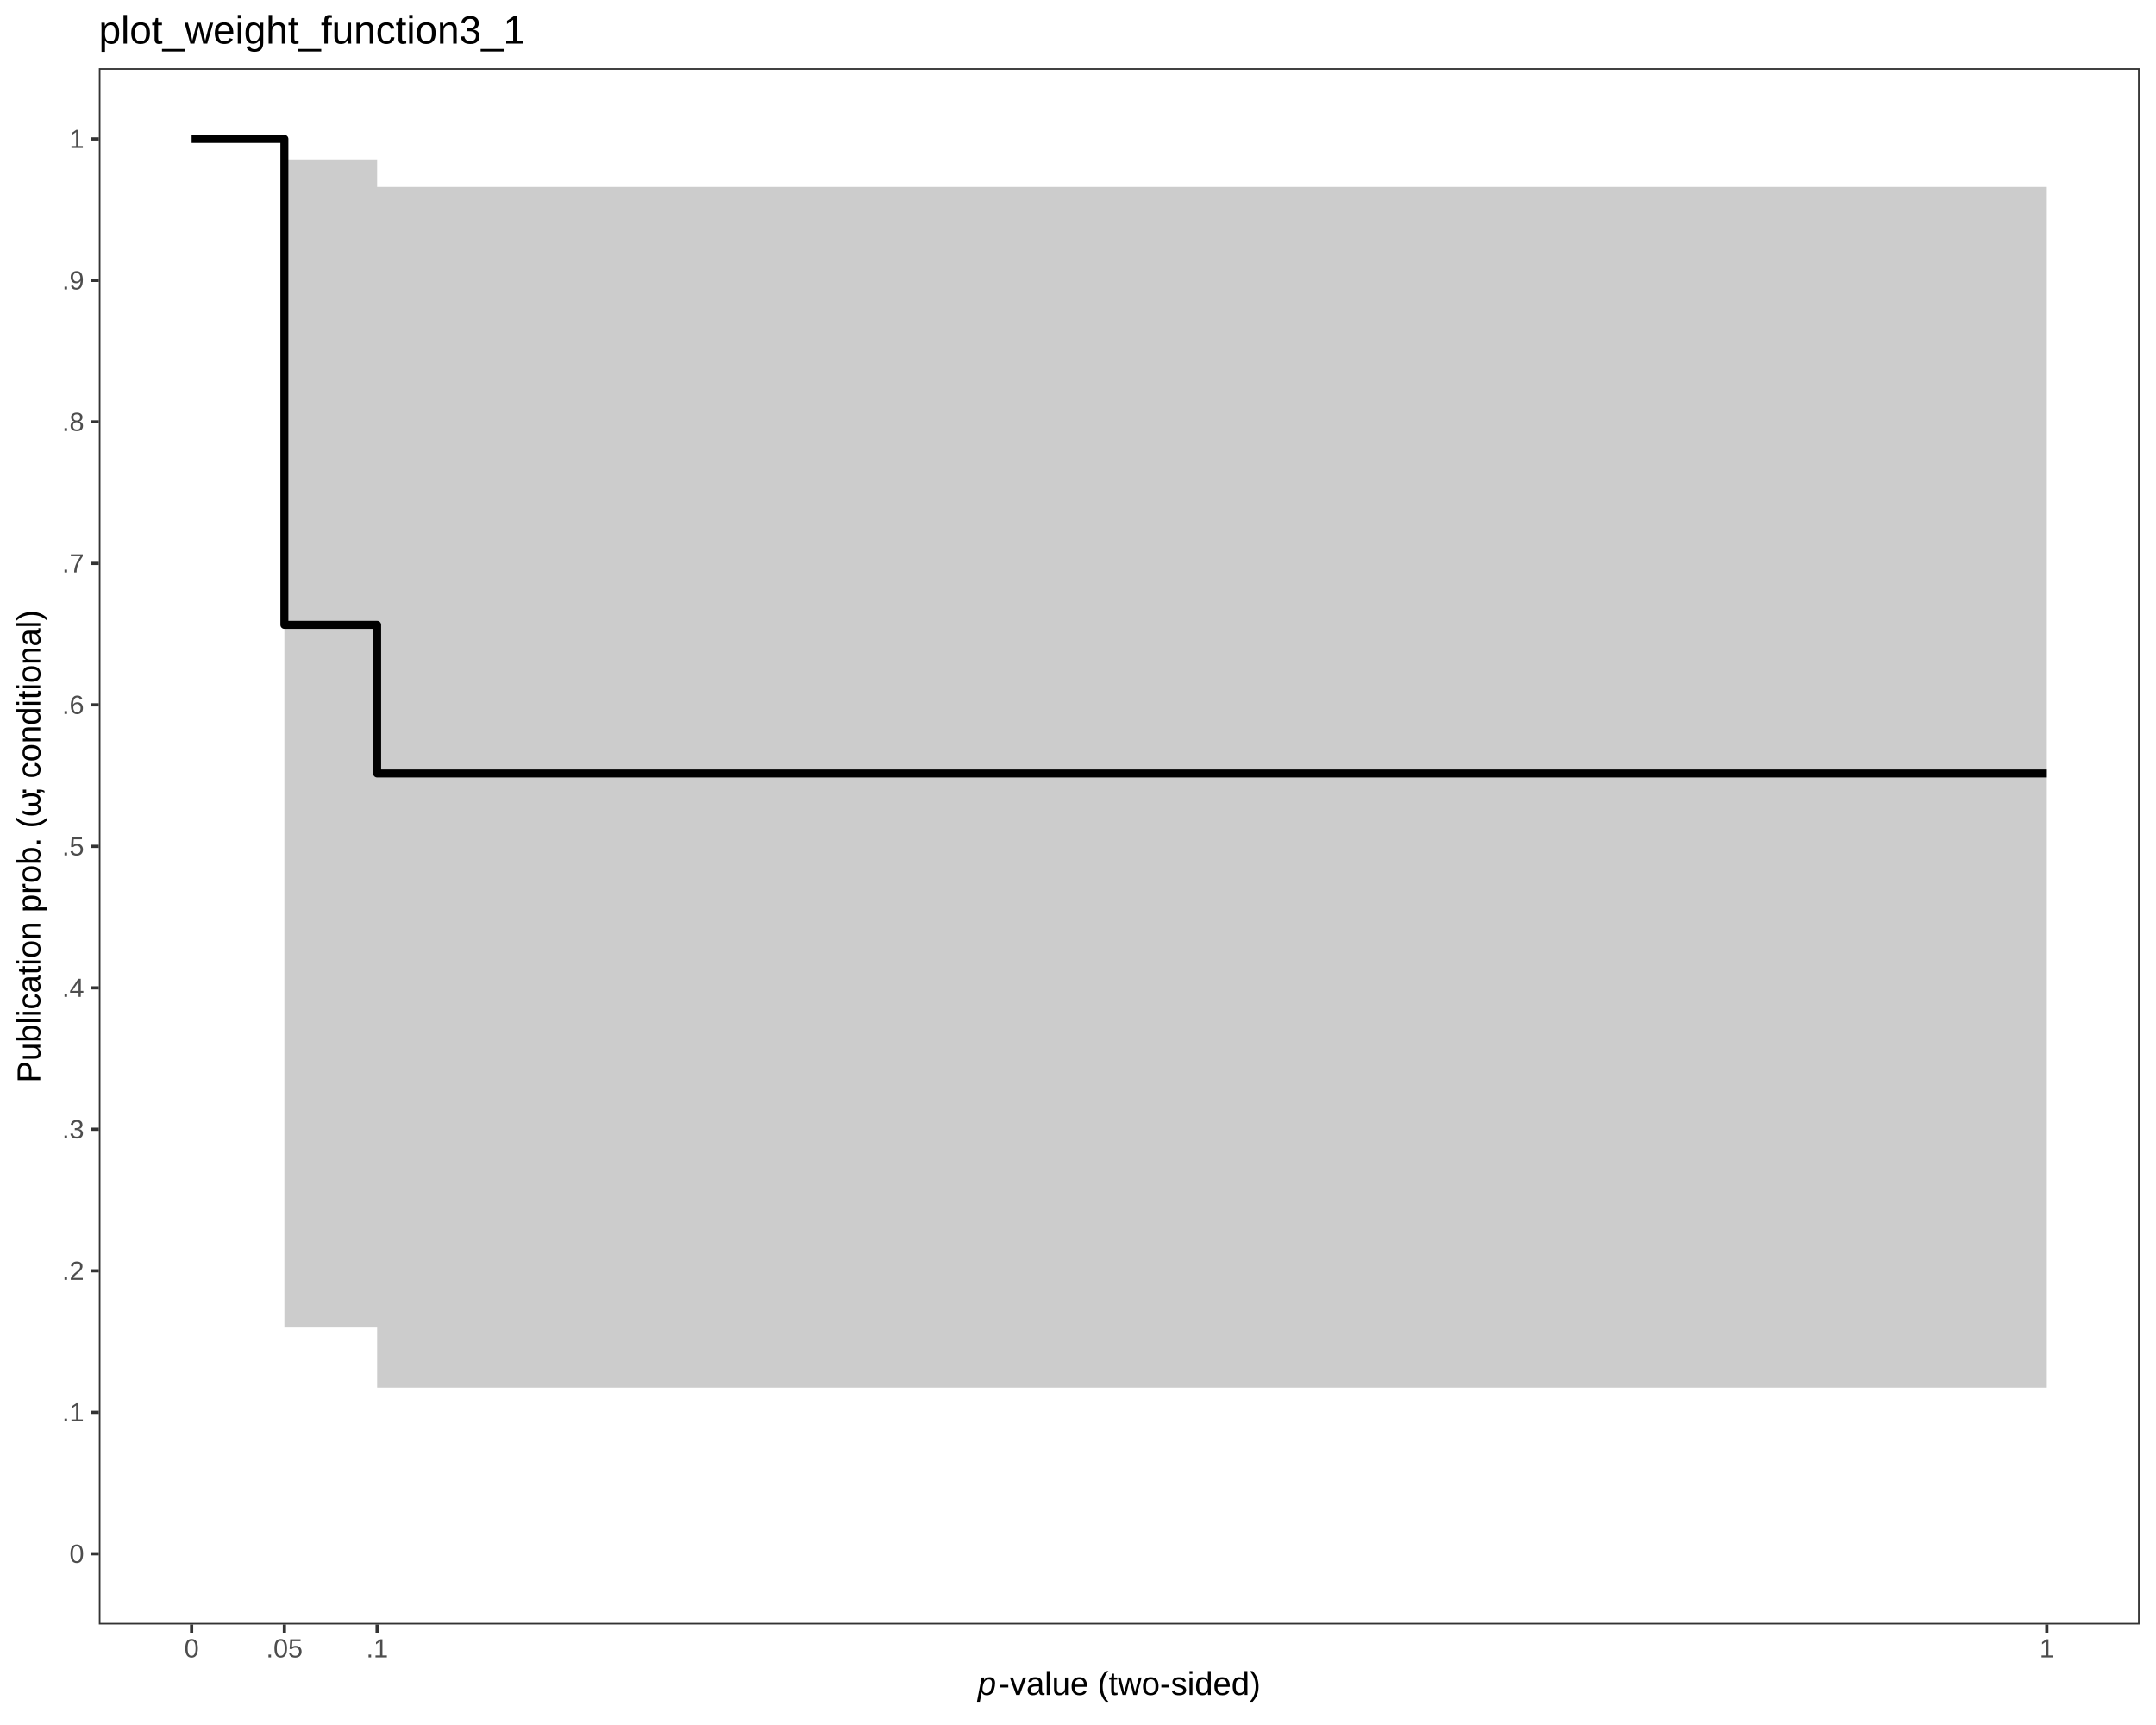
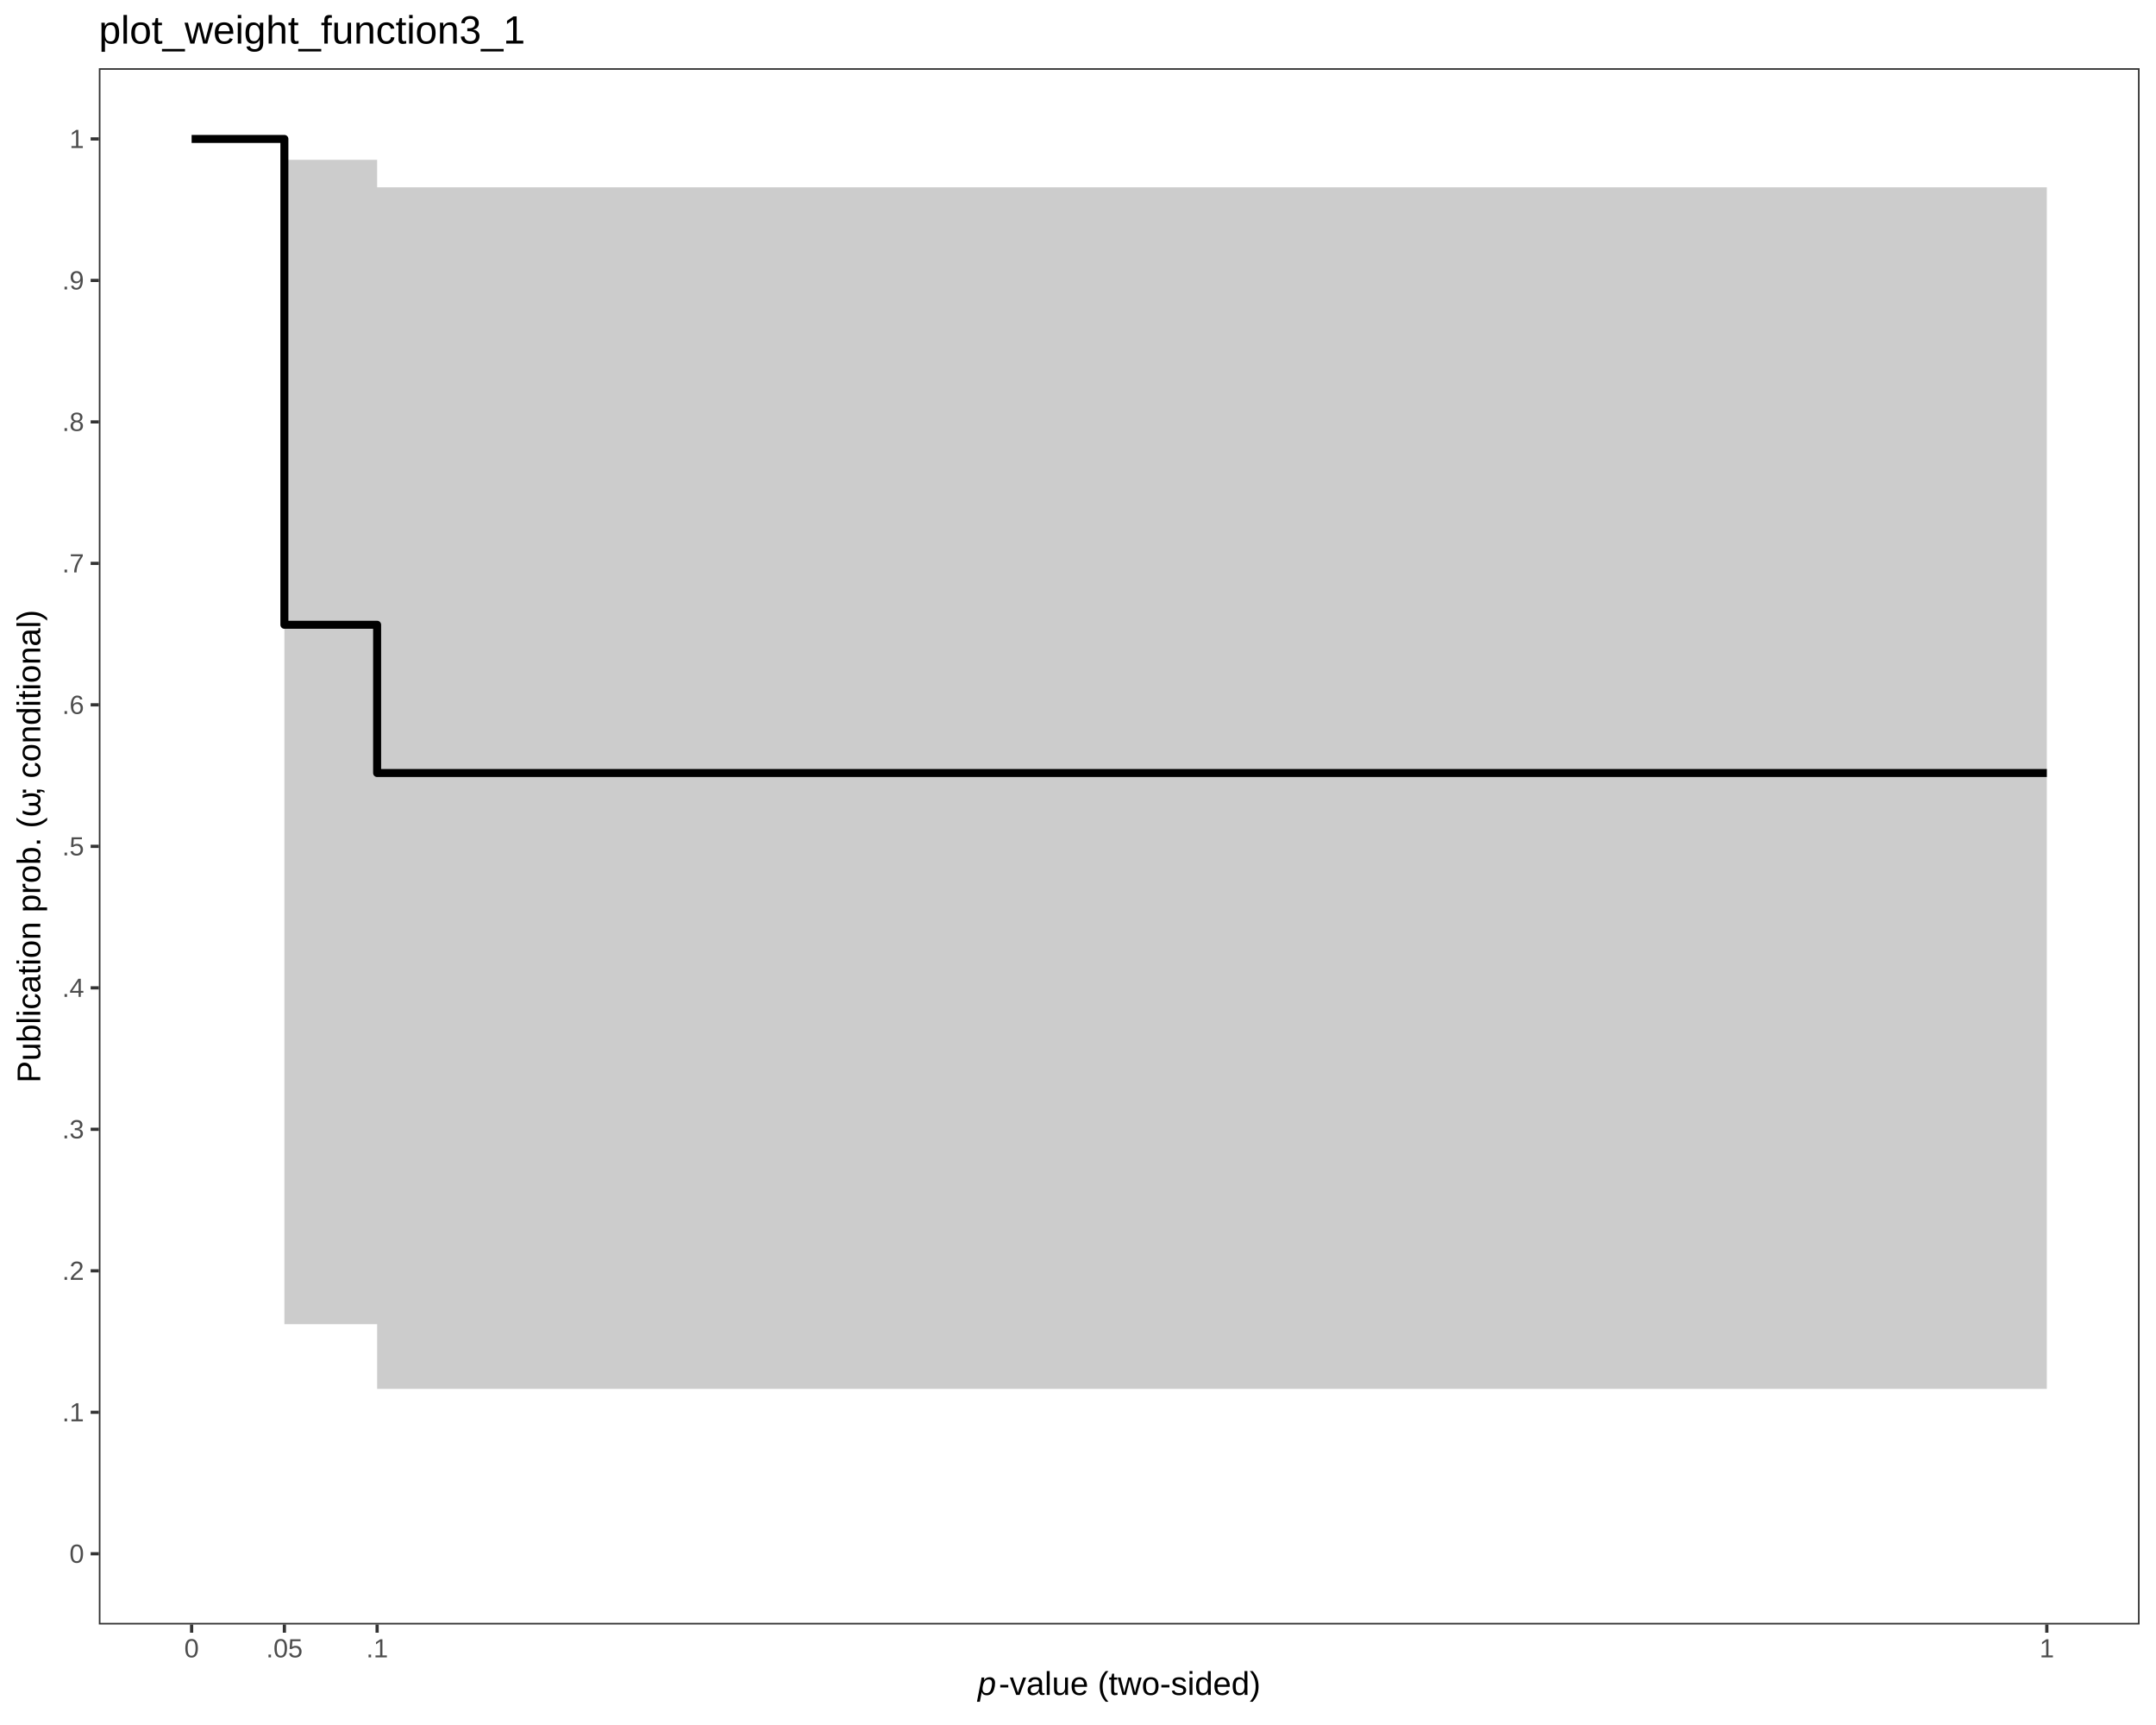
<svg xmlns="http://www.w3.org/2000/svg" viewBox="0 0 720.00 576.00">
  <defs>
    <style type="text/css">
    line, polyline, polygon, path, rect, circle {
      fill: none;
      stroke: #000000;
      stroke-linecap: round;
      stroke-linejoin: round;
      stroke-miterlimit: 10.00;
    }
  </style>
  </defs>
  <rect width="100%" height="100%" style="stroke: none; fill: #FFFFFF;" />
  <rect x="0.00" y="0.00" width="720.00" height="576.00" style="stroke-width: 1.07; stroke: #FFFFFF; fill: #FFFFFF;" />
  <defs>
    <clipPath id="cpMzMuMDF8NzE0LjUyfDU0Mi40NHwyMi43Nw==">
      <rect x="33.01" y="22.77" width="681.51" height="519.67" />
    </clipPath>
  </defs>
  <rect x="33.01" y="22.77" width="681.51" height="519.67" style="stroke-width: 1.07; stroke: none; fill: #FFFFFF;" clip-path="url(#cpMzMuMDF8NzE0LjUyfDU0Mi40NHwyMi43Nw==)" />
-   <polygon points="683.54,463.33 125.94,463.33 125.94,443.27 94.97,443.27 94.97,46.39 63.99,46.39 63.99,46.39 94.97,46.39 94.97,53.21 125.94,53.21 125.94,62.43 683.54,62.43 " style="stroke-width: 1.07; stroke: none; fill: #CCCCCC;" clip-path="url(#cpMzMuMDF8NzE0LjUyfDU0Mi40NHwyMi43Nw==)" />
-   <polyline points="683.54,258.27 125.94,258.27 125.94,208.64 94.97,208.64 94.97,46.39 63.99,46.39 " style="stroke-width: 2.67; stroke-linecap: butt;" clip-path="url(#cpMzMuMDF8NzE0LjUyfDU0Mi40NHwyMi43Nw==)" />
+   <polygon points="683.54,463.76 125.94,463.76 125.94,442.17 94.97,442.17 94.97,46.39 63.99,46.39 63.99,46.39 94.97,46.39 94.97,53.36 125.94,53.36 125.94,62.55 683.54,62.55 " style="stroke-width: 1.07; stroke: none; fill: #CCCCCC;" clip-path="url(#cpMzMuMDF8NzE0LjUyfDU0Mi40NHwyMi43Nw==)" />
+   <polyline points="683.54,258.12 125.94,258.12 125.94,208.62 94.97,208.62 94.97,46.39 63.99,46.39 " style="stroke-width: 2.67; stroke-linecap: butt;" clip-path="url(#cpMzMuMDF8NzE0LjUyfDU0Mi40NHwyMi43Nw==)" />
  <rect x="33.01" y="22.77" width="681.51" height="519.67" style="stroke-width: 1.07; stroke: #333333;" clip-path="url(#cpMzMuMDF8NzE0LjUyfDU0Mi40NHwyMi43Nw==)" />
  <defs>
    <clipPath id="cpMC4wMHw3MjAuMDB8NTc2LjAwfDAuMDA=">
      <rect x="0.00" y="0.00" width="720.00" height="576.00" />
    </clipPath>
  </defs>
  <g clip-path="url(#cpMC4wMHw3MjAuMDB8NTc2LjAwfDAuMDA=)">
    <text x="23.19" y="521.85" style="font-size: 8.80px; fill: #4D4D4D; font-family: Liberation Sans;" textLength="4.89px" lengthAdjust="spacingAndGlyphs">0</text>
  </g>
  <g clip-path="url(#cpMC4wMHw3MjAuMDB8NTc2LjAwfDAuMDA=)">
    <text x="20.75" y="474.60" style="font-size: 8.80px; fill: #4D4D4D; font-family: Liberation Sans;" textLength="7.33px" lengthAdjust="spacingAndGlyphs">.1</text>
  </g>
  <g clip-path="url(#cpMC4wMHw3MjAuMDB8NTc2LjAwfDAuMDA=)">
    <text x="20.75" y="427.36" style="font-size: 8.80px; fill: #4D4D4D; font-family: Liberation Sans;" textLength="7.33px" lengthAdjust="spacingAndGlyphs">.2</text>
  </g>
  <g clip-path="url(#cpMC4wMHw3MjAuMDB8NTc2LjAwfDAuMDA=)">
    <text x="20.75" y="380.12" style="font-size: 8.80px; fill: #4D4D4D; font-family: Liberation Sans;" textLength="7.33px" lengthAdjust="spacingAndGlyphs">.3</text>
  </g>
  <g clip-path="url(#cpMC4wMHw3MjAuMDB8NTc2LjAwfDAuMDA=)">
    <text x="20.75" y="332.87" style="font-size: 8.80px; fill: #4D4D4D; font-family: Liberation Sans;" textLength="7.33px" lengthAdjust="spacingAndGlyphs">.4</text>
  </g>
  <g clip-path="url(#cpMC4wMHw3MjAuMDB8NTc2LjAwfDAuMDA=)">
    <text x="20.75" y="285.63" style="font-size: 8.80px; fill: #4D4D4D; font-family: Liberation Sans;" textLength="7.33px" lengthAdjust="spacingAndGlyphs">.5</text>
  </g>
  <g clip-path="url(#cpMC4wMHw3MjAuMDB8NTc2LjAwfDAuMDA=)">
    <text x="20.75" y="238.39" style="font-size: 8.80px; fill: #4D4D4D; font-family: Liberation Sans;" textLength="7.33px" lengthAdjust="spacingAndGlyphs">.6</text>
  </g>
  <g clip-path="url(#cpMC4wMHw3MjAuMDB8NTc2LjAwfDAuMDA=)">
    <text x="20.75" y="191.14" style="font-size: 8.80px; fill: #4D4D4D; font-family: Liberation Sans;" textLength="7.33px" lengthAdjust="spacingAndGlyphs">.7</text>
  </g>
  <g clip-path="url(#cpMC4wMHw3MjAuMDB8NTc2LjAwfDAuMDA=)">
    <text x="20.75" y="143.90" style="font-size: 8.80px; fill: #4D4D4D; font-family: Liberation Sans;" textLength="7.33px" lengthAdjust="spacingAndGlyphs">.8</text>
  </g>
  <g clip-path="url(#cpMC4wMHw3MjAuMDB8NTc2LjAwfDAuMDA=)">
    <text x="20.75" y="96.66" style="font-size: 8.80px; fill: #4D4D4D; font-family: Liberation Sans;" textLength="7.33px" lengthAdjust="spacingAndGlyphs">.9</text>
  </g>
  <g clip-path="url(#cpMC4wMHw3MjAuMDB8NTc2LjAwfDAuMDA=)">
    <text x="23.19" y="49.42" style="font-size: 8.80px; fill: #4D4D4D; font-family: Liberation Sans;" textLength="4.89px" lengthAdjust="spacingAndGlyphs">1</text>
  </g>
  <polyline points="30.27,518.82 33.01,518.82 " style="stroke-width: 1.07; stroke: #333333; stroke-linecap: butt;" clip-path="url(#cpMC4wMHw3MjAuMDB8NTc2LjAwfDAuMDA=)" />
  <polyline points="30.27,471.58 33.01,471.58 " style="stroke-width: 1.07; stroke: #333333; stroke-linecap: butt;" clip-path="url(#cpMC4wMHw3MjAuMDB8NTc2LjAwfDAuMDA=)" />
  <polyline points="30.27,424.34 33.01,424.34 " style="stroke-width: 1.07; stroke: #333333; stroke-linecap: butt;" clip-path="url(#cpMC4wMHw3MjAuMDB8NTc2LjAwfDAuMDA=)" />
  <polyline points="30.27,377.09 33.01,377.09 " style="stroke-width: 1.07; stroke: #333333; stroke-linecap: butt;" clip-path="url(#cpMC4wMHw3MjAuMDB8NTc2LjAwfDAuMDA=)" />
  <polyline points="30.27,329.85 33.01,329.85 " style="stroke-width: 1.07; stroke: #333333; stroke-linecap: butt;" clip-path="url(#cpMC4wMHw3MjAuMDB8NTc2LjAwfDAuMDA=)" />
  <polyline points="30.27,282.61 33.01,282.61 " style="stroke-width: 1.07; stroke: #333333; stroke-linecap: butt;" clip-path="url(#cpMC4wMHw3MjAuMDB8NTc2LjAwfDAuMDA=)" />
  <polyline points="30.27,235.36 33.01,235.36 " style="stroke-width: 1.07; stroke: #333333; stroke-linecap: butt;" clip-path="url(#cpMC4wMHw3MjAuMDB8NTc2LjAwfDAuMDA=)" />
  <polyline points="30.27,188.12 33.01,188.12 " style="stroke-width: 1.07; stroke: #333333; stroke-linecap: butt;" clip-path="url(#cpMC4wMHw3MjAuMDB8NTc2LjAwfDAuMDA=)" />
  <polyline points="30.27,140.88 33.01,140.88 " style="stroke-width: 1.07; stroke: #333333; stroke-linecap: butt;" clip-path="url(#cpMC4wMHw3MjAuMDB8NTc2LjAwfDAuMDA=)" />
  <polyline points="30.27,93.64 33.01,93.64 " style="stroke-width: 1.07; stroke: #333333; stroke-linecap: butt;" clip-path="url(#cpMC4wMHw3MjAuMDB8NTc2LjAwfDAuMDA=)" />
  <polyline points="30.27,46.39 33.01,46.39 " style="stroke-width: 1.07; stroke: #333333; stroke-linecap: butt;" clip-path="url(#cpMC4wMHw3MjAuMDB8NTc2LjAwfDAuMDA=)" />
  <polyline points="683.54,545.18 683.54,542.44 " style="stroke-width: 1.07; stroke: #333333; stroke-linecap: butt;" clip-path="url(#cpMC4wMHw3MjAuMDB8NTc2LjAwfDAuMDA=)" />
  <polyline points="125.94,545.18 125.94,542.44 " style="stroke-width: 1.07; stroke: #333333; stroke-linecap: butt;" clip-path="url(#cpMC4wMHw3MjAuMDB8NTc2LjAwfDAuMDA=)" />
  <polyline points="94.97,545.18 94.97,542.44 " style="stroke-width: 1.07; stroke: #333333; stroke-linecap: butt;" clip-path="url(#cpMC4wMHw3MjAuMDB8NTc2LjAwfDAuMDA=)" />
  <polyline points="63.99,545.18 63.99,542.44 " style="stroke-width: 1.07; stroke: #333333; stroke-linecap: butt;" clip-path="url(#cpMC4wMHw3MjAuMDB8NTc2LjAwfDAuMDA=)" />
  <g clip-path="url(#cpMC4wMHw3MjAuMDB8NTc2LjAwfDAuMDA=)">
    <text x="681.10" y="553.42" style="font-size: 8.80px; fill: #4D4D4D; font-family: Liberation Sans;" textLength="4.89px" lengthAdjust="spacingAndGlyphs">1</text>
  </g>
  <g clip-path="url(#cpMC4wMHw3MjAuMDB8NTc2LjAwfDAuMDA=)">
    <text x="122.28" y="553.42" style="font-size: 8.80px; fill: #4D4D4D; font-family: Liberation Sans;" textLength="7.33px" lengthAdjust="spacingAndGlyphs">.1</text>
  </g>
  <g clip-path="url(#cpMC4wMHw3MjAuMDB8NTc2LjAwfDAuMDA=)">
    <text x="88.86" y="553.42" style="font-size: 8.80px; fill: #4D4D4D; font-family: Liberation Sans;" textLength="12.22px" lengthAdjust="spacingAndGlyphs">.05</text>
  </g>
  <g clip-path="url(#cpMC4wMHw3MjAuMDB8NTc2LjAwfDAuMDA=)">
    <text x="61.54" y="553.42" style="font-size: 8.80px; fill: #4D4D4D; font-family: Liberation Sans;" textLength="4.89px" lengthAdjust="spacingAndGlyphs">0</text>
  </g>
  <g clip-path="url(#cpMC4wMHw3MjAuMDB8NTc2LjAwfDAuMDA=)">
    <text x="326.54" y="565.96" style="font-size: 11.00px; font-style: italic; font-family: Liberation Sans;" textLength="6.12px" lengthAdjust="spacingAndGlyphs">p</text>
  </g>
  <g clip-path="url(#cpMC4wMHw3MjAuMDB8NTc2LjAwfDAuMDA=)">
    <text x="333.55" y="565.96" style="font-size: 11.00px; font-family: Liberation Sans;" textLength="87.44px" lengthAdjust="spacingAndGlyphs">-value (two-sided)</text>
  </g>
  <g clip-path="url(#cpMC4wMHw3MjAuMDB8NTc2LjAwfDAuMDA=)">
    <text transform="translate(13.45,361.58) rotate(-90)" style="font-size: 11.00px; font-family: Liberation Sans;" textLength="88.72px" lengthAdjust="spacingAndGlyphs">Publication prob. (</text>
  </g>
  <g clip-path="url(#cpMC4wMHw3MjAuMDB8NTc2LjAwfDAuMDA=)">
    <text transform="translate(13.45,272.87) rotate(-90)" style="font-size: 11.00px; font-family: Symbola;" textLength="7.14px" lengthAdjust="spacingAndGlyphs">ω</text>
  </g>
  <g clip-path="url(#cpMC4wMHw3MjAuMDB8NTc2LjAwfDAuMDA=)">
    <text transform="translate(13.45,265.72) rotate(-90)" style="font-size: 11.00px; font-family: Liberation Sans;" textLength="3.06px" lengthAdjust="spacingAndGlyphs">;</text>
  </g>
  <g clip-path="url(#cpMC4wMHw3MjAuMDB8NTc2LjAwfDAuMDA=)">
    <text transform="translate(13.45,262.66) rotate(-90)" style="font-size: 11.00px; font-family: Symbola;" textLength="2.75px" lengthAdjust="spacingAndGlyphs"> </text>
  </g>
  <g clip-path="url(#cpMC4wMHw3MjAuMDB8NTc2LjAwfDAuMDA=)">
    <text transform="translate(13.45,259.91) rotate(-90)" style="font-size: 11.00px; font-family: Liberation Sans;" textLength="56.28px" lengthAdjust="spacingAndGlyphs">conditional)</text>
  </g>
  <g clip-path="url(#cpMC4wMHw3MjAuMDB8NTc2LjAwfDAuMDA=)">
    <text x="33.01" y="14.56" style="font-size: 13.20px; font-family: Liberation Sans;" textLength="142.16px" lengthAdjust="spacingAndGlyphs">plot_weight_function3_1</text>
  </g>
</svg>
